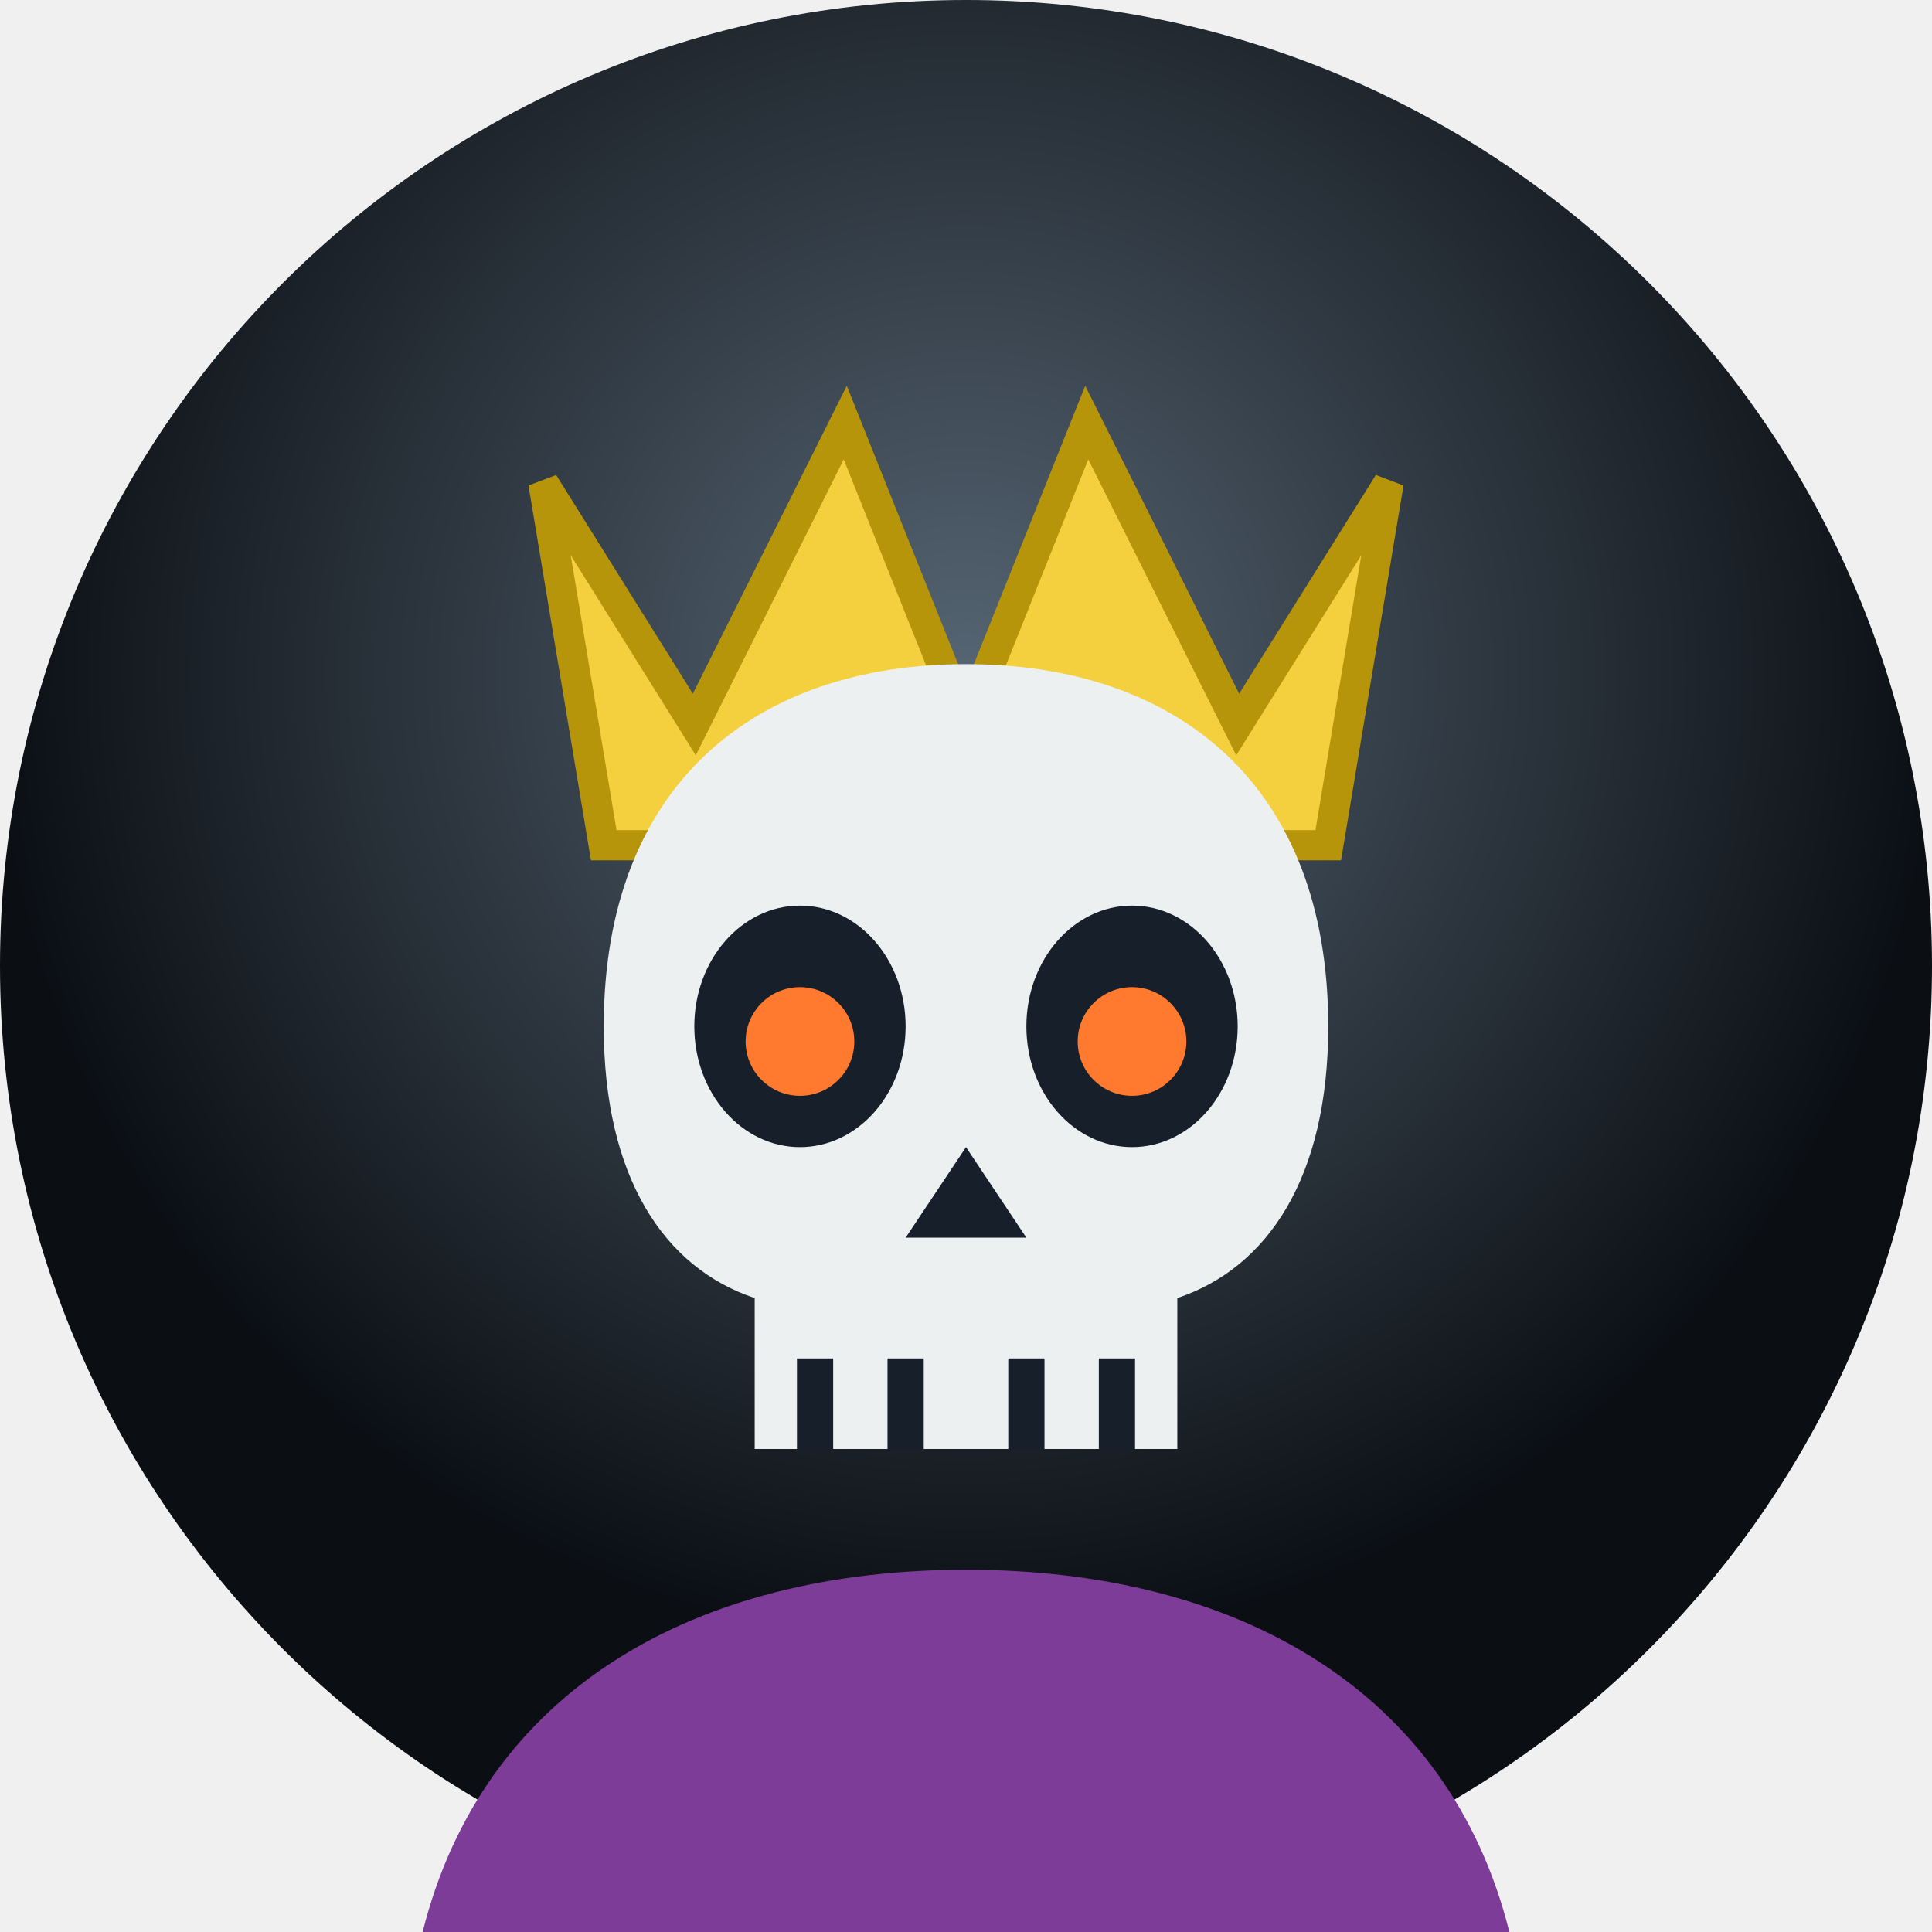
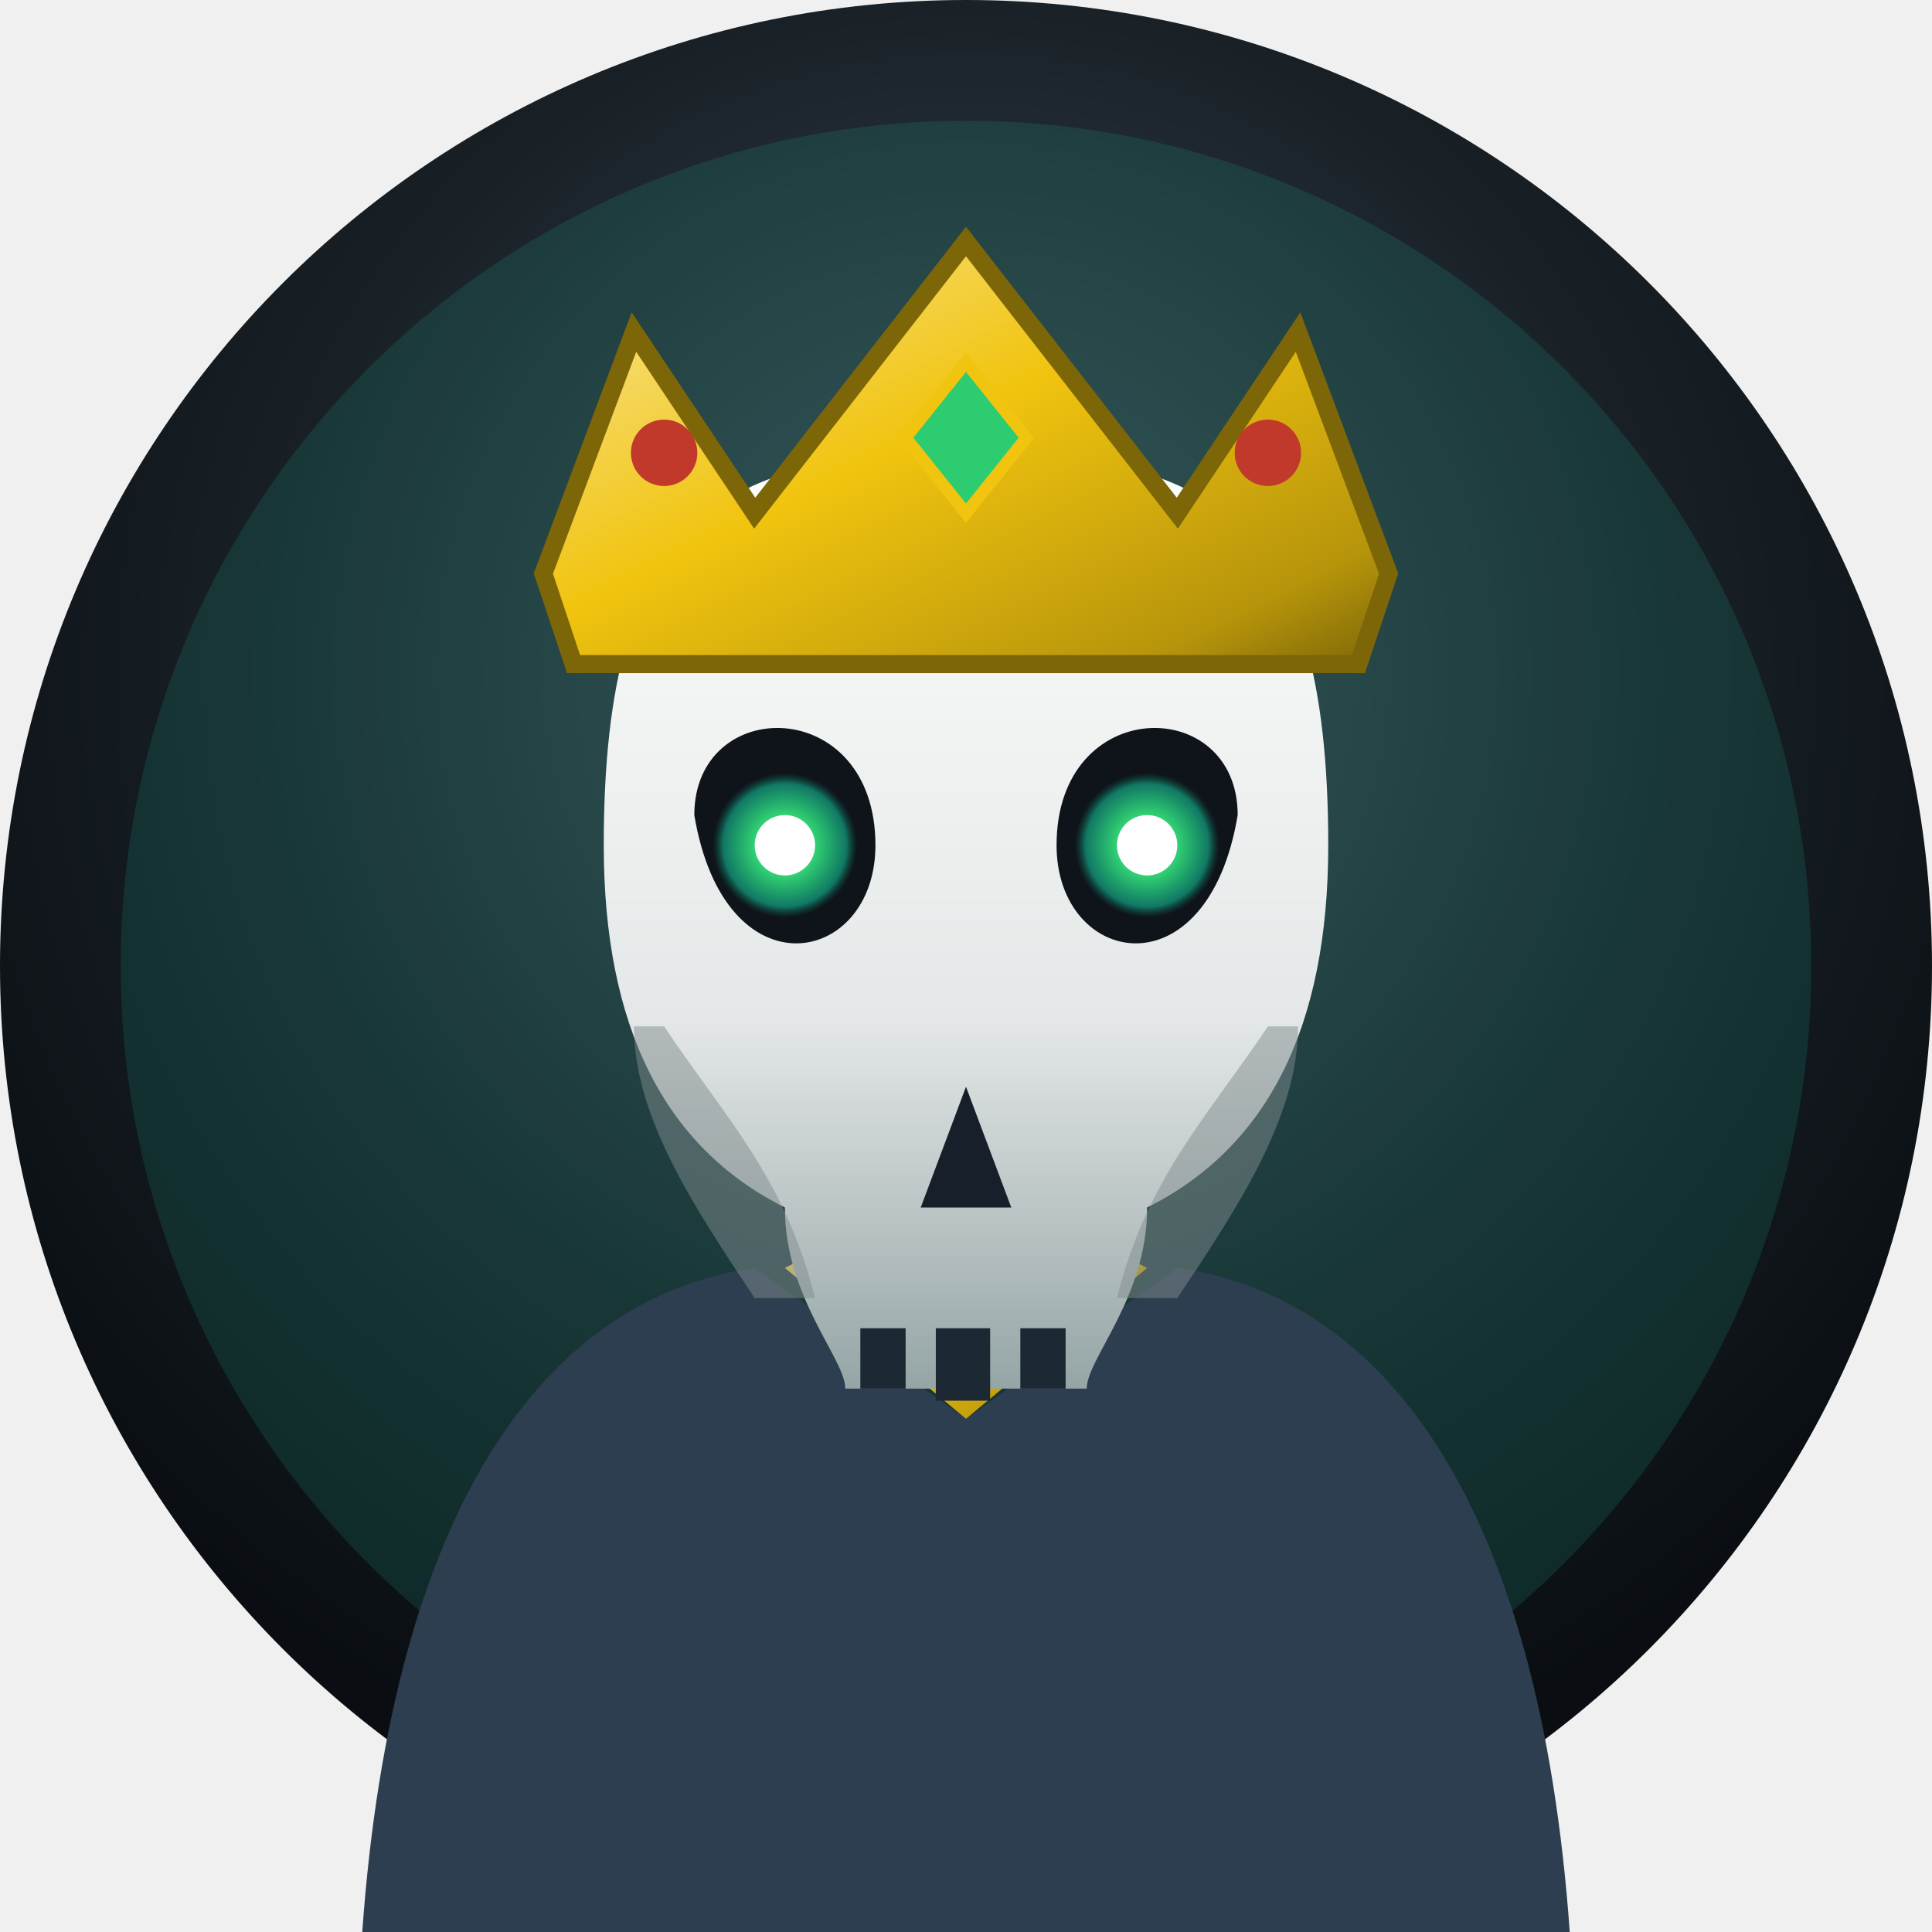
<svg xmlns="http://www.w3.org/2000/svg" viewBox="0 0 64 64">
  <defs>
-     <radialGradient id="f" cx="50%" cy="35%">
-       <stop offset="0" stop-color="#566573" />
-       <stop offset="1" stop-color="#0b0f14" />
+     <radialGradient id="bgCalavera" cx="50%" cy="35%" r="60%">
+       <stop offset="0%" stop-color="#3d4852" />
+       <stop offset="60%" stop-color="#182026" />
+       <stop offset="100%" stop-color="#0a0e12" />
+     </radialGradient>
+     <linearGradient id="oroCorona" x1="0" y1="0" x2="1" y2="1">
+       <stop offset="0%" stop-color="#f9e79f" />
+       <stop offset="45%" stop-color="#f1c40f" />
+       <stop offset="85%" stop-color="#b7950b" />
+       <stop offset="100%" stop-color="#7d6608" />
+     </linearGradient>
+     <linearGradient id="cráneoHueso" x1="0" y1="0" x2="0" y2="1">
+       <stop offset="0%" stop-color="#fdfefe" />
+       <stop offset="60%" stop-color="#e5e8e8" />
+       <stop offset="100%" stop-color="#95a5a6" />
+     </linearGradient>
+     <radialGradient id="fuegoVerde" cx="50%" cy="50%" r="50%">
+       <stop offset="0%" stop-color="#a3e4d7" />
+       <stop offset="45%" stop-color="#2ecc71" />
+       <stop offset="85%" stop-color="#117864" />
+       <stop offset="100%" stop-color="#0b5345" stop-opacity="0" />
    </radialGradient>
  </defs>
-   <circle cx="32" cy="32" r="32" fill="url(#f)" />
-   <path d="M18 16l5 8 5-10 4 10 4-10 5 10 5-8-2 12H20z" fill="#f4d03f" stroke="#b7950b" />
-   <path d="M20 34c0-8 5-12 12-12s12 4 12 12c0 5-2 8-5 9v5H25v-5c-3-1-5-4-5-9z" fill="#ecf0f1" />
-   <ellipse cx="26.5" cy="34" rx="3.5" ry="4" fill="#17202a" />
-   <ellipse cx="37.5" cy="34" rx="3.5" ry="4" fill="#17202a" />
-   <g fill="#ff7a2f">
-     <animate attributeName="opacity" values="1;.4;1" dur="1s" repeatCount="indefinite" />
-     <circle cx="26.5" cy="34.5" r="1.8" />
-     <circle cx="37.5" cy="34.5" r="1.8" />
+   <circle cx="32" cy="32" r="32" fill="url(#bgCalavera)" />
+   <circle cx="32" cy="32" r="28" fill="#1abc9c" opacity="0.15">
+     <animate attributeName="opacity" values="0.1;0.25;0.1" dur="2.8s" repeatCount="indefinite" />
+   </circle>
+   <path d="M12 64 C13 50, 18 43, 25 42 L32 47 L39 42 C46 43, 51 50, 52 64 Z" fill="#2c3e50" />
+   <path d="M26 42 L32 47 L38 42 L32 39 Z" fill="url(#oroCorona)" />
+   <circle cx="32" cy="43.5" r="1.6" fill="#c0392b" stroke="#f1c40f" stroke-width="0.4" />
+   <path d="M20 28 C20 17, 24 15, 32 15 C40 15, 44 17, 44 28 C44 34, 42 38, 38 40 C38 43, 36 45, 36 46 L28 46 C28 45, 26 43, 26 40 C22 38, 20 34, 20 28 Z" fill="url(#cráneoHueso)" />
+   <path d="M30 18 L32 20 L31 22" stroke="#7f8c8d" stroke-width="0.6" fill="none" opacity="0.6" />
+   <path d="M22 34 C24 37, 26 39, 27 43 L25 43 C23 40, 21 37, 21 34 Z" fill="#7f8c8d" opacity="0.5" />
+   <path d="M42 34 C40 37, 38 39, 37 43 L39 43 C41 40, 43 37, 43 34 Z" fill="#7f8c8d" opacity="0.5" />
+   <polygon points="32,36 30.5,40 33.5,40" fill="#17202a" />
+   <rect x="28.5" y="44" width="1.5" height="2" fill="#1c2833" />
+   <rect x="31" y="44" width="1.8" height="2.4" fill="#1c2833" />
+   <rect x="33.8" y="44" width="1.5" height="2" fill="#1c2833" />
+   <path d="M23 27 C23 23, 29 23, 29 28 C29 32, 24 33, 23 27 Z" fill="#0f141a" />
+   <path d="M41 27 C41 23, 35 23, 35 28 C35 32, 40 33, 41 27 Z" fill="#0f141a" />
+   <g>
+     <circle cx="26" cy="28" r="2.4" fill="url(#fuegoVerde)">
+       <animate attributeName="r" values="1.8;2.8;1.8" dur="1.8s" repeatCount="indefinite" />
+     </circle>
+     <circle cx="26" cy="28" r="1" fill="#ffffff">
+       <animate attributeName="opacity" values="0.7;1;0.7" dur="1.8s" repeatCount="indefinite" />
+     </circle>
+     <circle cx="38" cy="28" r="2.4" fill="url(#fuegoVerde)">
+       <animate attributeName="r" values="2.8;1.8;2.8" dur="1.8s" repeatCount="indefinite" />
+     </circle>
+     <circle cx="38" cy="28" r="1" fill="#ffffff">
+       <animate attributeName="opacity" values="1;0.7;1" dur="1.8s" repeatCount="indefinite" />
+     </circle>
  </g>
-   <path d="M30 41l2-3 2 3z" fill="#17202a" />
-   <path d="M27 48v-3M30 48v-3M34 48v-3M37 48v-3" stroke="#17202a" stroke-width="1.2" />
-   <path d="M14 64c2-8 9-12 18-12s16 4 18 12" fill="#7d3c98" />
+   <path d="M18 19 L21 11 L25 17 L32 8 L39 17 L43 11 L46 19 L45 22 L19 22 Z" fill="url(#oroCorona)" stroke="#7d6608" stroke-width="0.6" />
+   <polygon points="32,12 34,14.5 32,17 30,14.5" fill="#2ecc71" stroke="#f1c40f" stroke-width="0.4" />
+   <circle cx="22" cy="15" r="1.1" fill="#c0392b" />
+   <circle cx="42" cy="15" r="1.1" fill="#c0392b" />
</svg>
